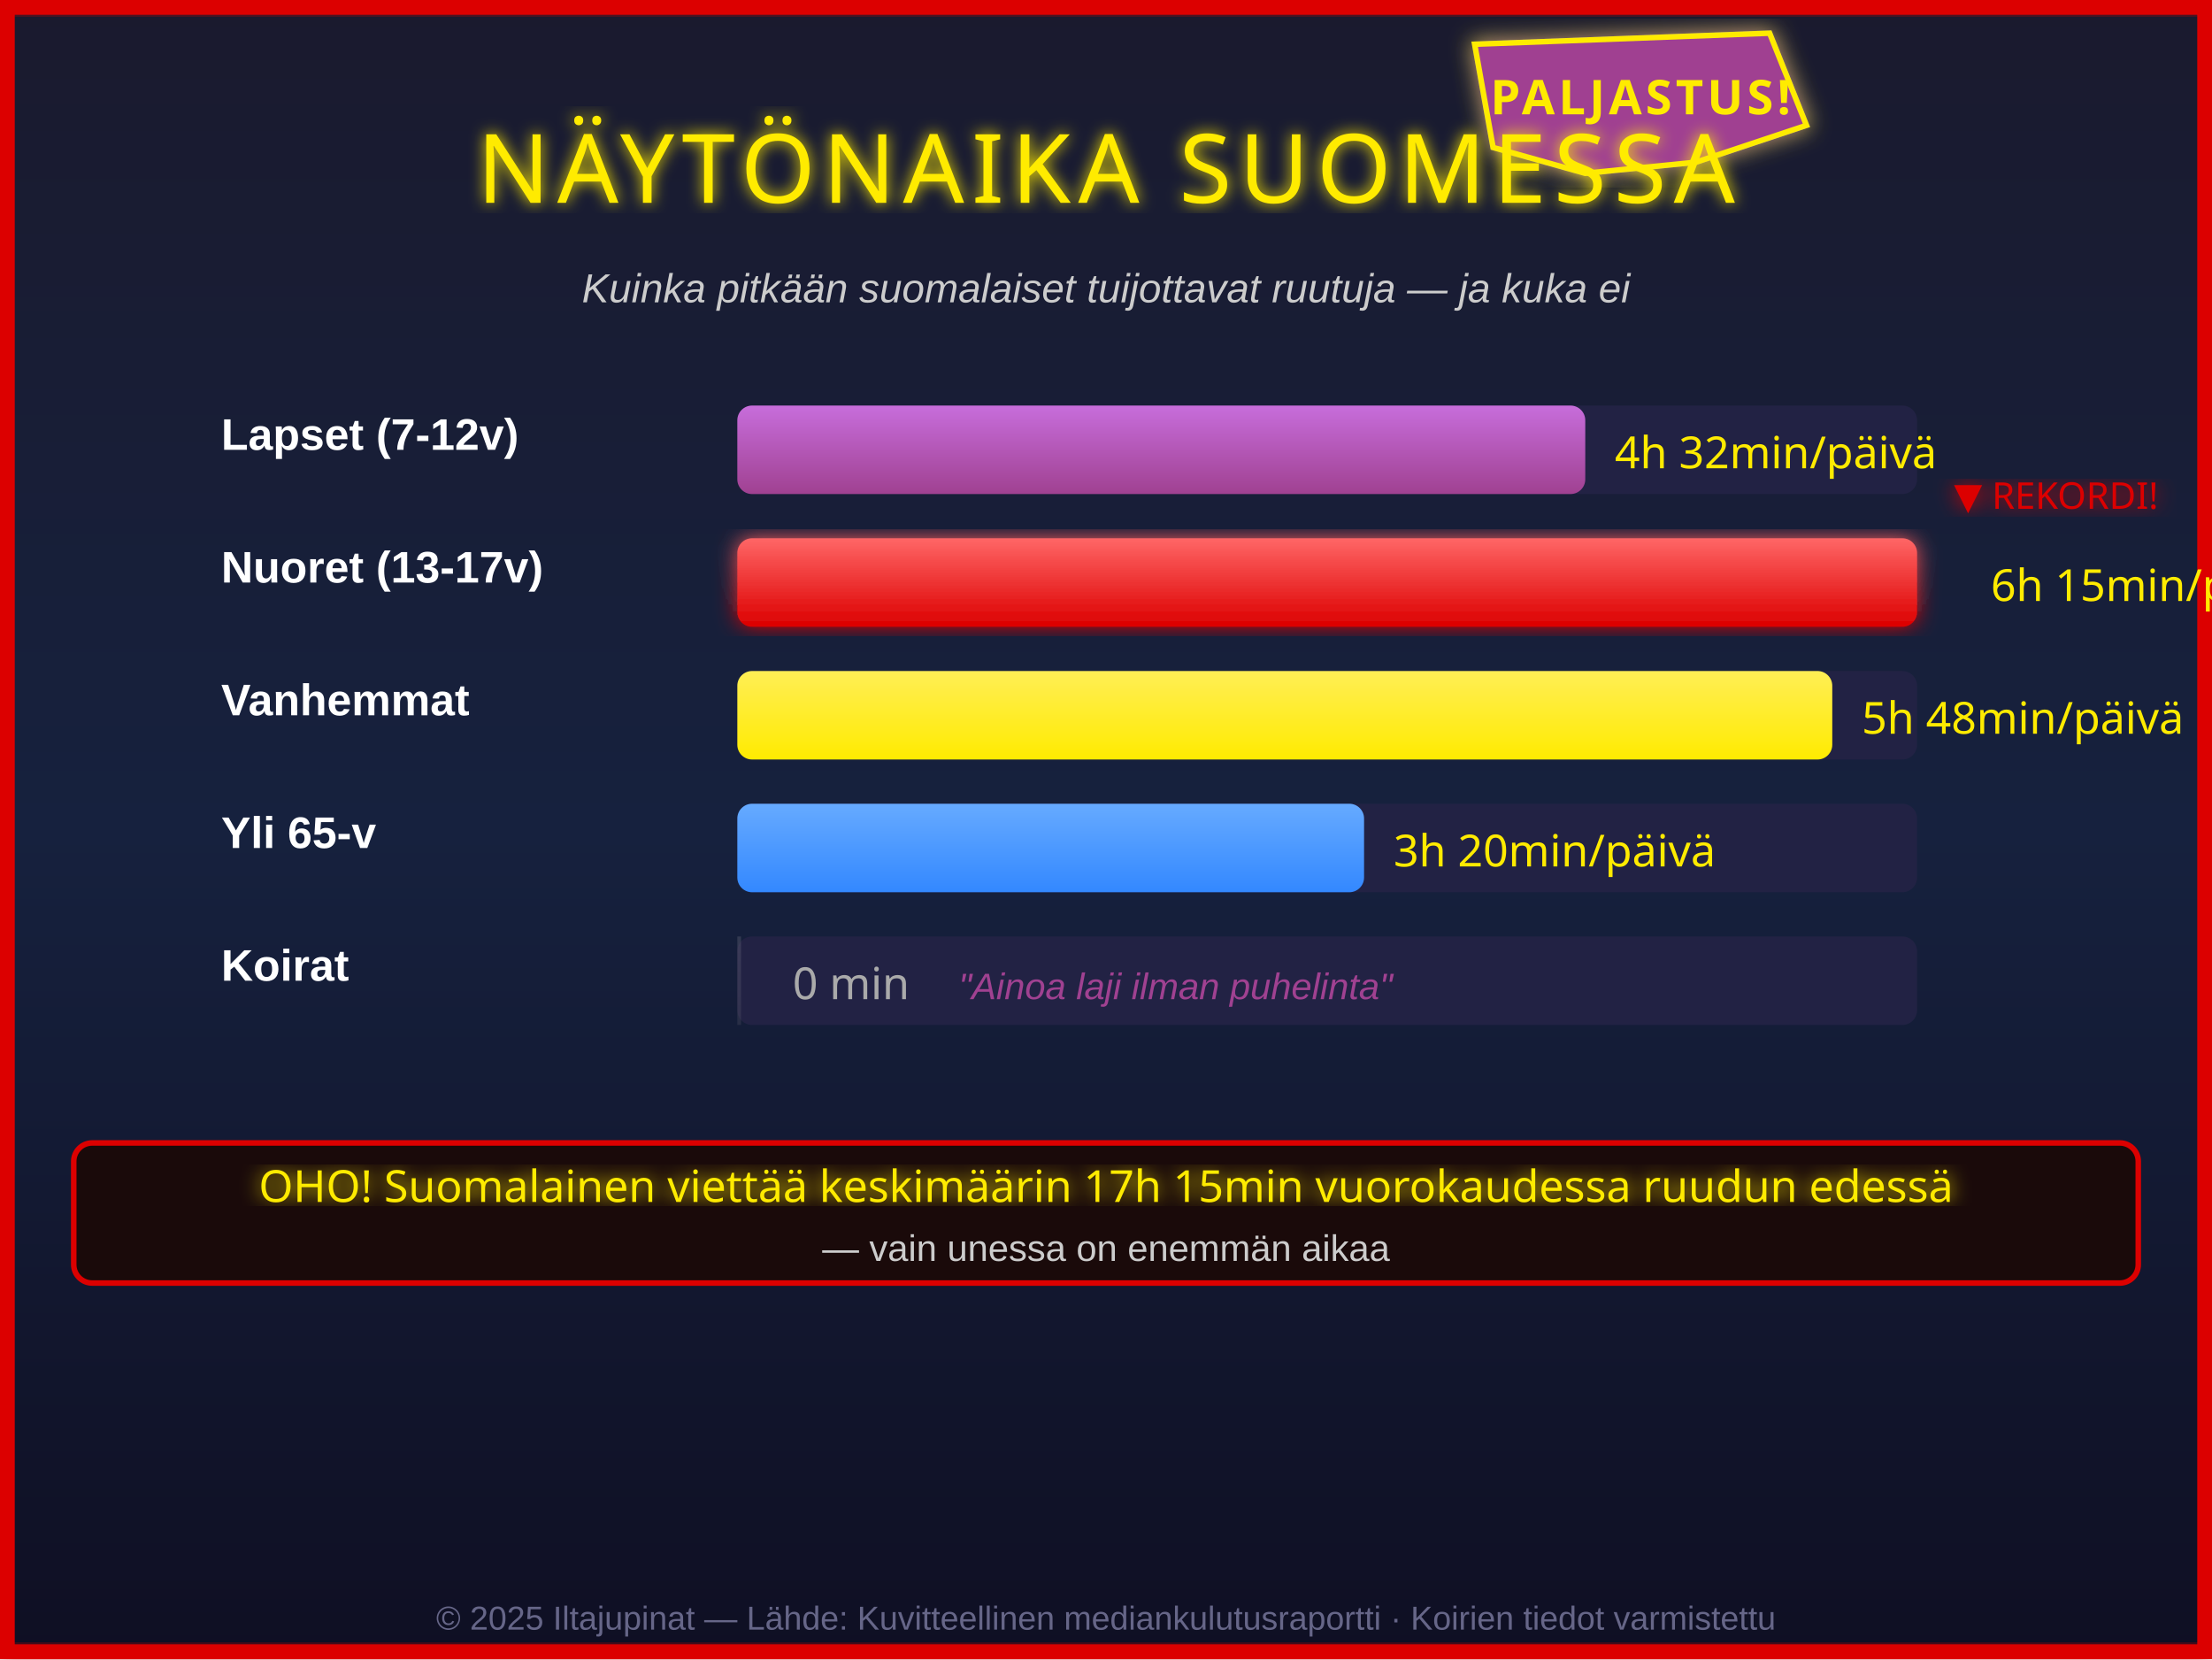
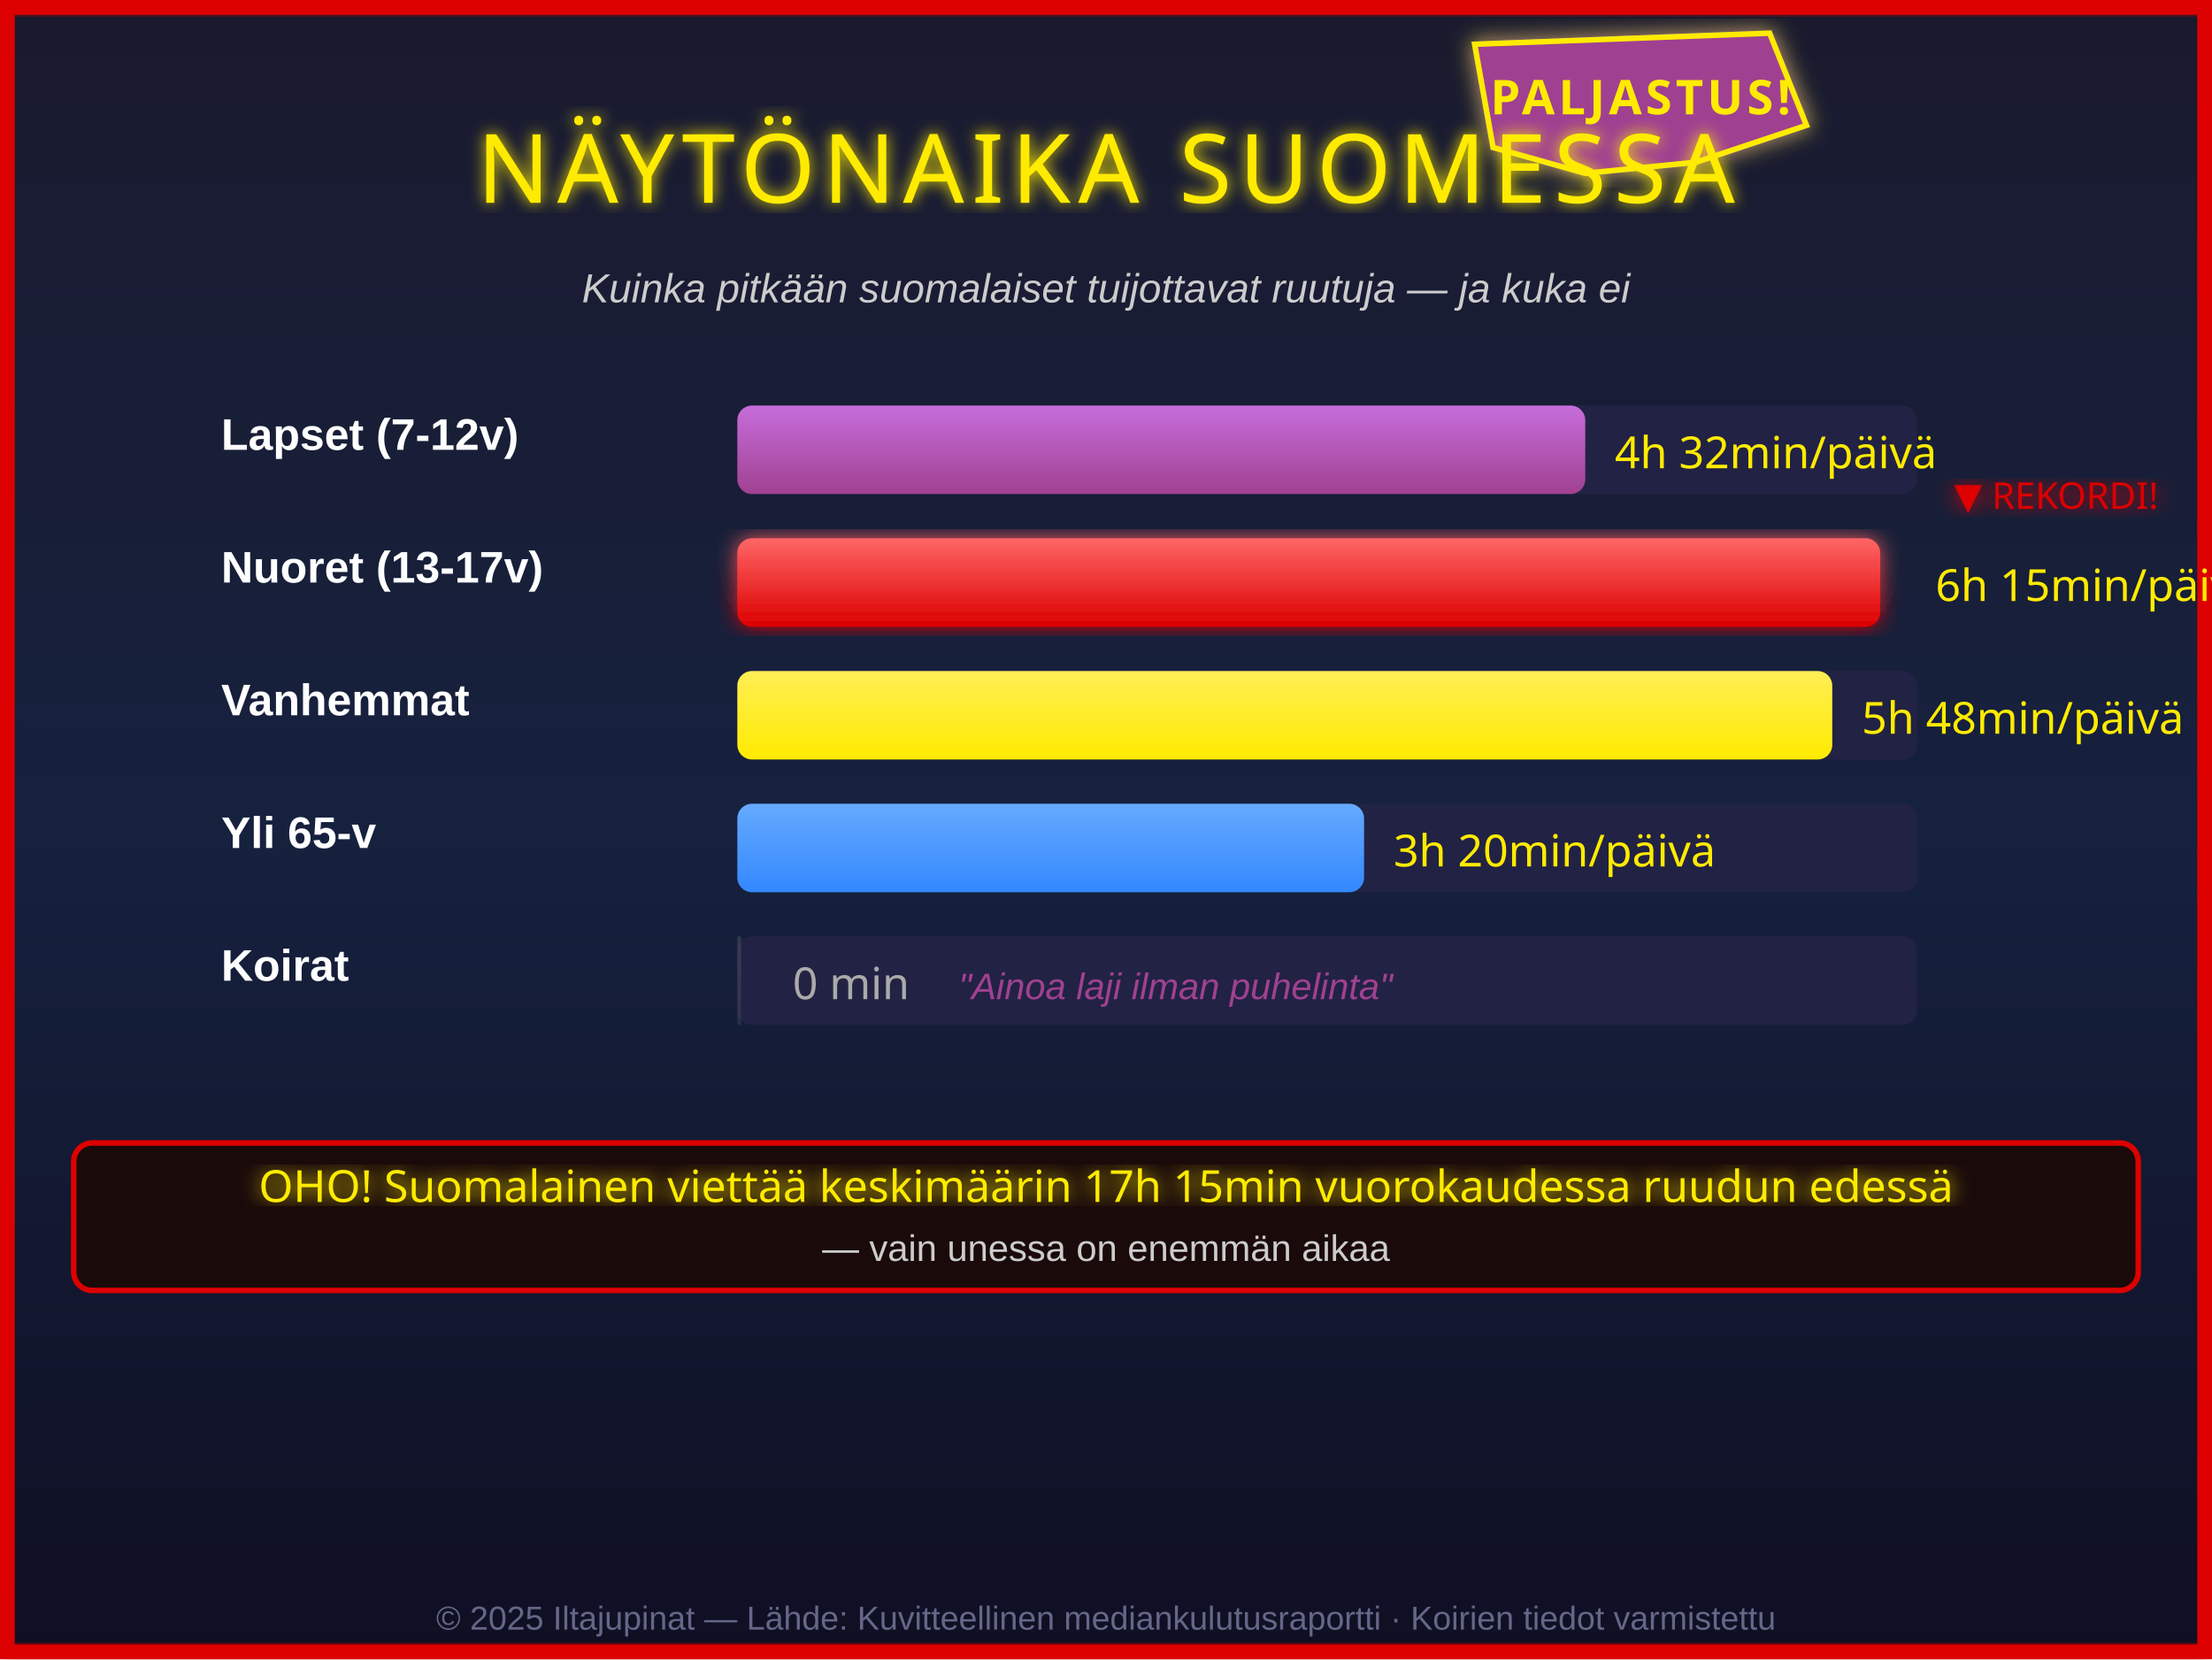
<svg xmlns="http://www.w3.org/2000/svg" viewBox="0 0 600 450" width="600" height="450">
  <defs>
    <linearGradient id="bgScreen" x1="0" y1="0" x2="0" y2="1">
      <stop offset="0%" stop-color="#1a1a2e" />
      <stop offset="50%" stop-color="#16213e" />
      <stop offset="100%" stop-color="#0f0f23" />
    </linearGradient>
    <linearGradient id="bar1" x1="0" y1="1" x2="0" y2="0">
      <stop offset="0%" stop-color="#A04191" />
      <stop offset="100%" stop-color="#c76ddb" />
    </linearGradient>
    <linearGradient id="bar2" x1="0" y1="1" x2="0" y2="0">
      <stop offset="0%" stop-color="#DC0000" />
      <stop offset="100%" stop-color="#ff6666" />
    </linearGradient>
    <linearGradient id="bar3" x1="0" y1="1" x2="0" y2="0">
      <stop offset="0%" stop-color="#FFEB00" />
      <stop offset="100%" stop-color="#ffee55" />
    </linearGradient>
    <linearGradient id="bar4" x1="0" y1="1" x2="0" y2="0">
      <stop offset="0%" stop-color="#3388ff" />
      <stop offset="100%" stop-color="#66aaff" />
    </linearGradient>
    <linearGradient id="bar5" x1="0" y1="1" x2="0" y2="0">
      <stop offset="0%" stop-color="#555566" />
      <stop offset="100%" stop-color="#777788" />
    </linearGradient>
    <filter id="glowRed">
      <feGaussianBlur in="SourceGraphic" stdDeviation="3" result="blur" />
      <feMerge>
        <feMergeNode in="blur" />
        <feMergeNode in="SourceGraphic" />
      </feMerge>
    </filter>
    <filter id="glowText">
      <feGaussianBlur in="SourceGraphic" stdDeviation="2" result="blur" />
      <feMerge>
        <feMergeNode in="blur" />
        <feMergeNode in="SourceGraphic" />
      </feMerge>
    </filter>
    <filter id="glowYellow">
      <feGaussianBlur in="SourceGraphic" stdDeviation="2.5" result="blur" />
      <feMerge>
        <feMergeNode in="blur" />
        <feMergeNode in="SourceGraphic" />
      </feMerge>
    </filter>
  </defs>
  <rect width="600" height="450" fill="url(#bgScreen)" />
  <rect x="0" y="0" width="600" height="4" fill="#DC0000" filter="url(#glowRed)" />
  <rect x="0" y="446" width="600" height="4" fill="#DC0000" filter="url(#glowRed)" />
  <rect x="0" y="0" width="4" height="450" fill="#DC0000" />
  <rect x="596" y="0" width="4" height="450" fill="#DC0000" />
  <g transform="translate(400, 12)">
    <polygon points="0,0 80,-3 90,22 60,32 30,35 5,28" fill="#A04191" stroke="#FFEB00" stroke-width="1.5" filter="url(#glowRed)" />
    <text x="45" y="19" text-anchor="middle" font-family="Impact, sans-serif" font-size="13" fill="#FFEB00" font-weight="bold" letter-spacing="1">PALJASTUS!</text>
  </g>
  <text x="300" y="55" text-anchor="middle" font-family="Impact, sans-serif" font-size="26" fill="#FFEB00" filter="url(#glowText)" letter-spacing="2">NÄYTÖNAIKA SUOMESSA</text>
  <line x1="90" y1="65" x2="510" y2="65" stroke="#DC0000" stroke-width="2" filter="url(#glowRed)" />
  <text x="300" y="82" text-anchor="middle" font-family="Arial, sans-serif" font-size="11" fill="#cccccc" font-style="italic">Kuinka pitkään suomalaiset tuijottavat ruutuja — ja kuka ei</text>
  <g transform="translate(60, 100)">
    <text x="0" y="22" font-family="Arial, sans-serif" font-size="12" fill="#ffffff" font-weight="bold">Lapset (7-12v)</text>
    <rect x="140" y="10" width="320" height="24" rx="4" fill="#222244" />
    <rect x="140" y="10" width="230" height="24" rx="4" fill="url(#bar1)" />
    <text x="378" y="27" font-family="Impact, sans-serif" font-size="12" fill="#FFEB00">4h 32min/päivä</text>
    <text x="0" y="58" font-family="Arial, sans-serif" font-size="12" fill="#ffffff" font-weight="bold">Nuoret (13-17v)</text>
-     <rect x="140" y="46" width="320" height="24" rx="4" fill="#222244" />
-     <rect x="140" y="46" width="320" height="24" rx="4" fill="url(#bar2)" filter="url(#glowRed)" />
-     <text x="480" y="63" font-family="Impact, sans-serif" font-size="12" fill="#FFEB00">6h 15min/päivä</text>
+     <rect x="140" y="46" width="310" height="24" rx="4" fill="#222244" />
+     <rect x="140" y="46" width="310" height="24" rx="4" fill="url(#bar2)" filter="url(#glowRed)" />
+     <text x="465" y="63" font-family="Impact, sans-serif" font-size="12" fill="#FFEB00">6h 15min/päivä</text>
    <text x="470" y="38" font-family="Impact, sans-serif" font-size="10" fill="#DC0000" filter="url(#glowRed)">▼ REKORDI!</text>
    <text x="0" y="94" font-family="Arial, sans-serif" font-size="12" fill="#ffffff" font-weight="bold">Vanhemmat</text>
    <rect x="140" y="82" width="320" height="24" rx="4" fill="#222244" />
    <rect x="140" y="82" width="297" height="24" rx="4" fill="url(#bar3)" />
    <text x="445" y="99" font-family="Impact, sans-serif" font-size="12" fill="#FFEB00">5h 48min/päivä</text>
    <text x="0" y="130" font-family="Arial, sans-serif" font-size="12" fill="#ffffff" font-weight="bold">Yli 65-v</text>
    <rect x="140" y="118" width="320" height="24" rx="4" fill="#222244" />
    <rect x="140" y="118" width="170" height="24" rx="4" fill="url(#bar4)" />
    <text x="318" y="135" font-family="Impact, sans-serif" font-size="12" fill="#FFEB00">3h 20min/päivä</text>
    <text x="0" y="166" font-family="Arial, sans-serif" font-size="12" fill="#ffffff" font-weight="bold">Koirat</text>
    <rect x="140" y="154" width="320" height="24" rx="4" fill="#222244" />
    <rect x="140" y="154" width="1" height="24" rx="0" fill="url(#bar5)" opacity="0.3" />
    <text x="155" y="171" font-family="Impact, sans-serif" font-size="12" fill="#aaaaaa">0 min</text>
    <text x="200" y="171" font-family="Arial, sans-serif" font-size="10" fill="#A04191" font-style="italic">"Ainoa laji ilman puhelinta"</text>
  </g>
  <g transform="translate(20, 310)">
-     <rect x="0" y="0" width="560" height="38" rx="5" fill="#1a0a0a" stroke="#DC0000" stroke-width="1.5" />
+     <rect x="0" y="0" width="560" height="40" rx="5" fill="#1a0a0a" stroke="#DC0000" stroke-width="1.5" />
    <text x="280" y="16" text-anchor="middle" font-family="Impact, sans-serif" font-size="12" fill="#FFEB00" filter="url(#glowYellow)">OHO! Suomalainen viettää keskimäärin 17h 15min vuorokaudessa ruudun edessä</text>
    <text x="280" y="32" text-anchor="middle" font-family="Arial, sans-serif" font-size="10" fill="#cccccc">— vain unessa on enemmän aikaa</text>
  </g>
  <text x="300" y="442" text-anchor="middle" font-family="Arial, sans-serif" font-size="9" fill="#666688">© 2025 Iltajupinat — Lähde: Kuvitteellinen mediankulutusraportti · Koirien tiedot varmistettu</text>
</svg>
